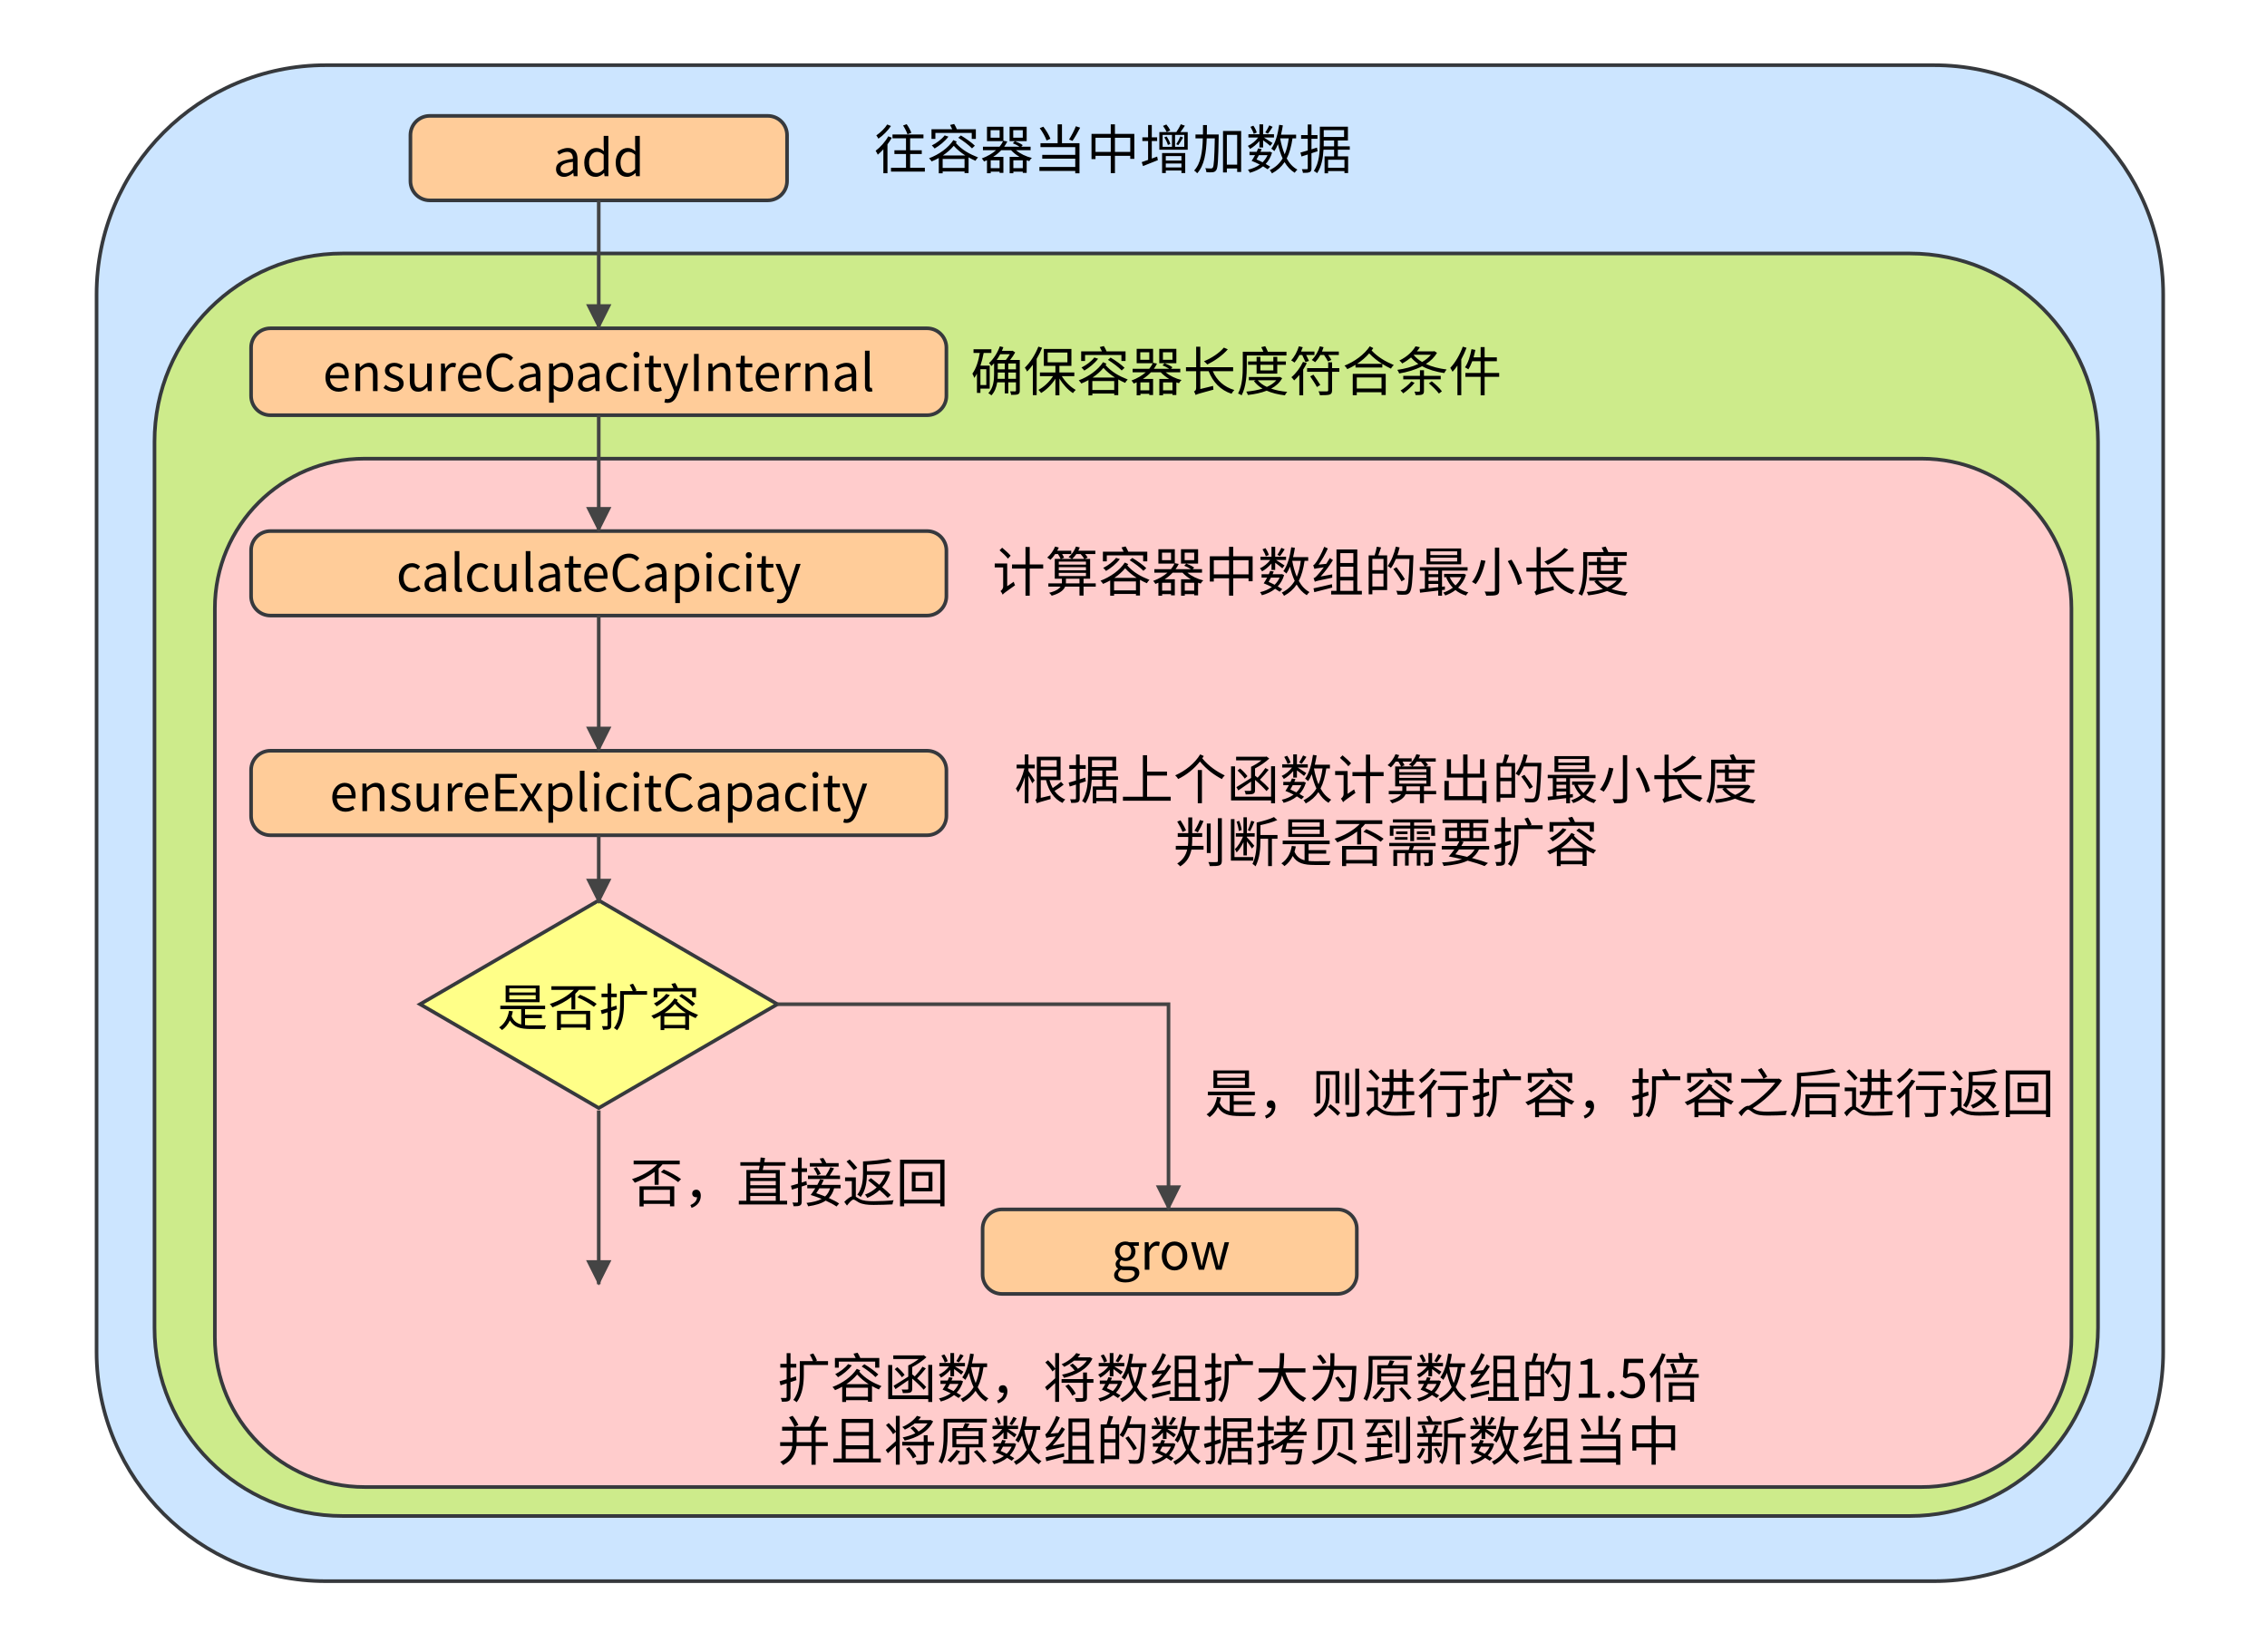
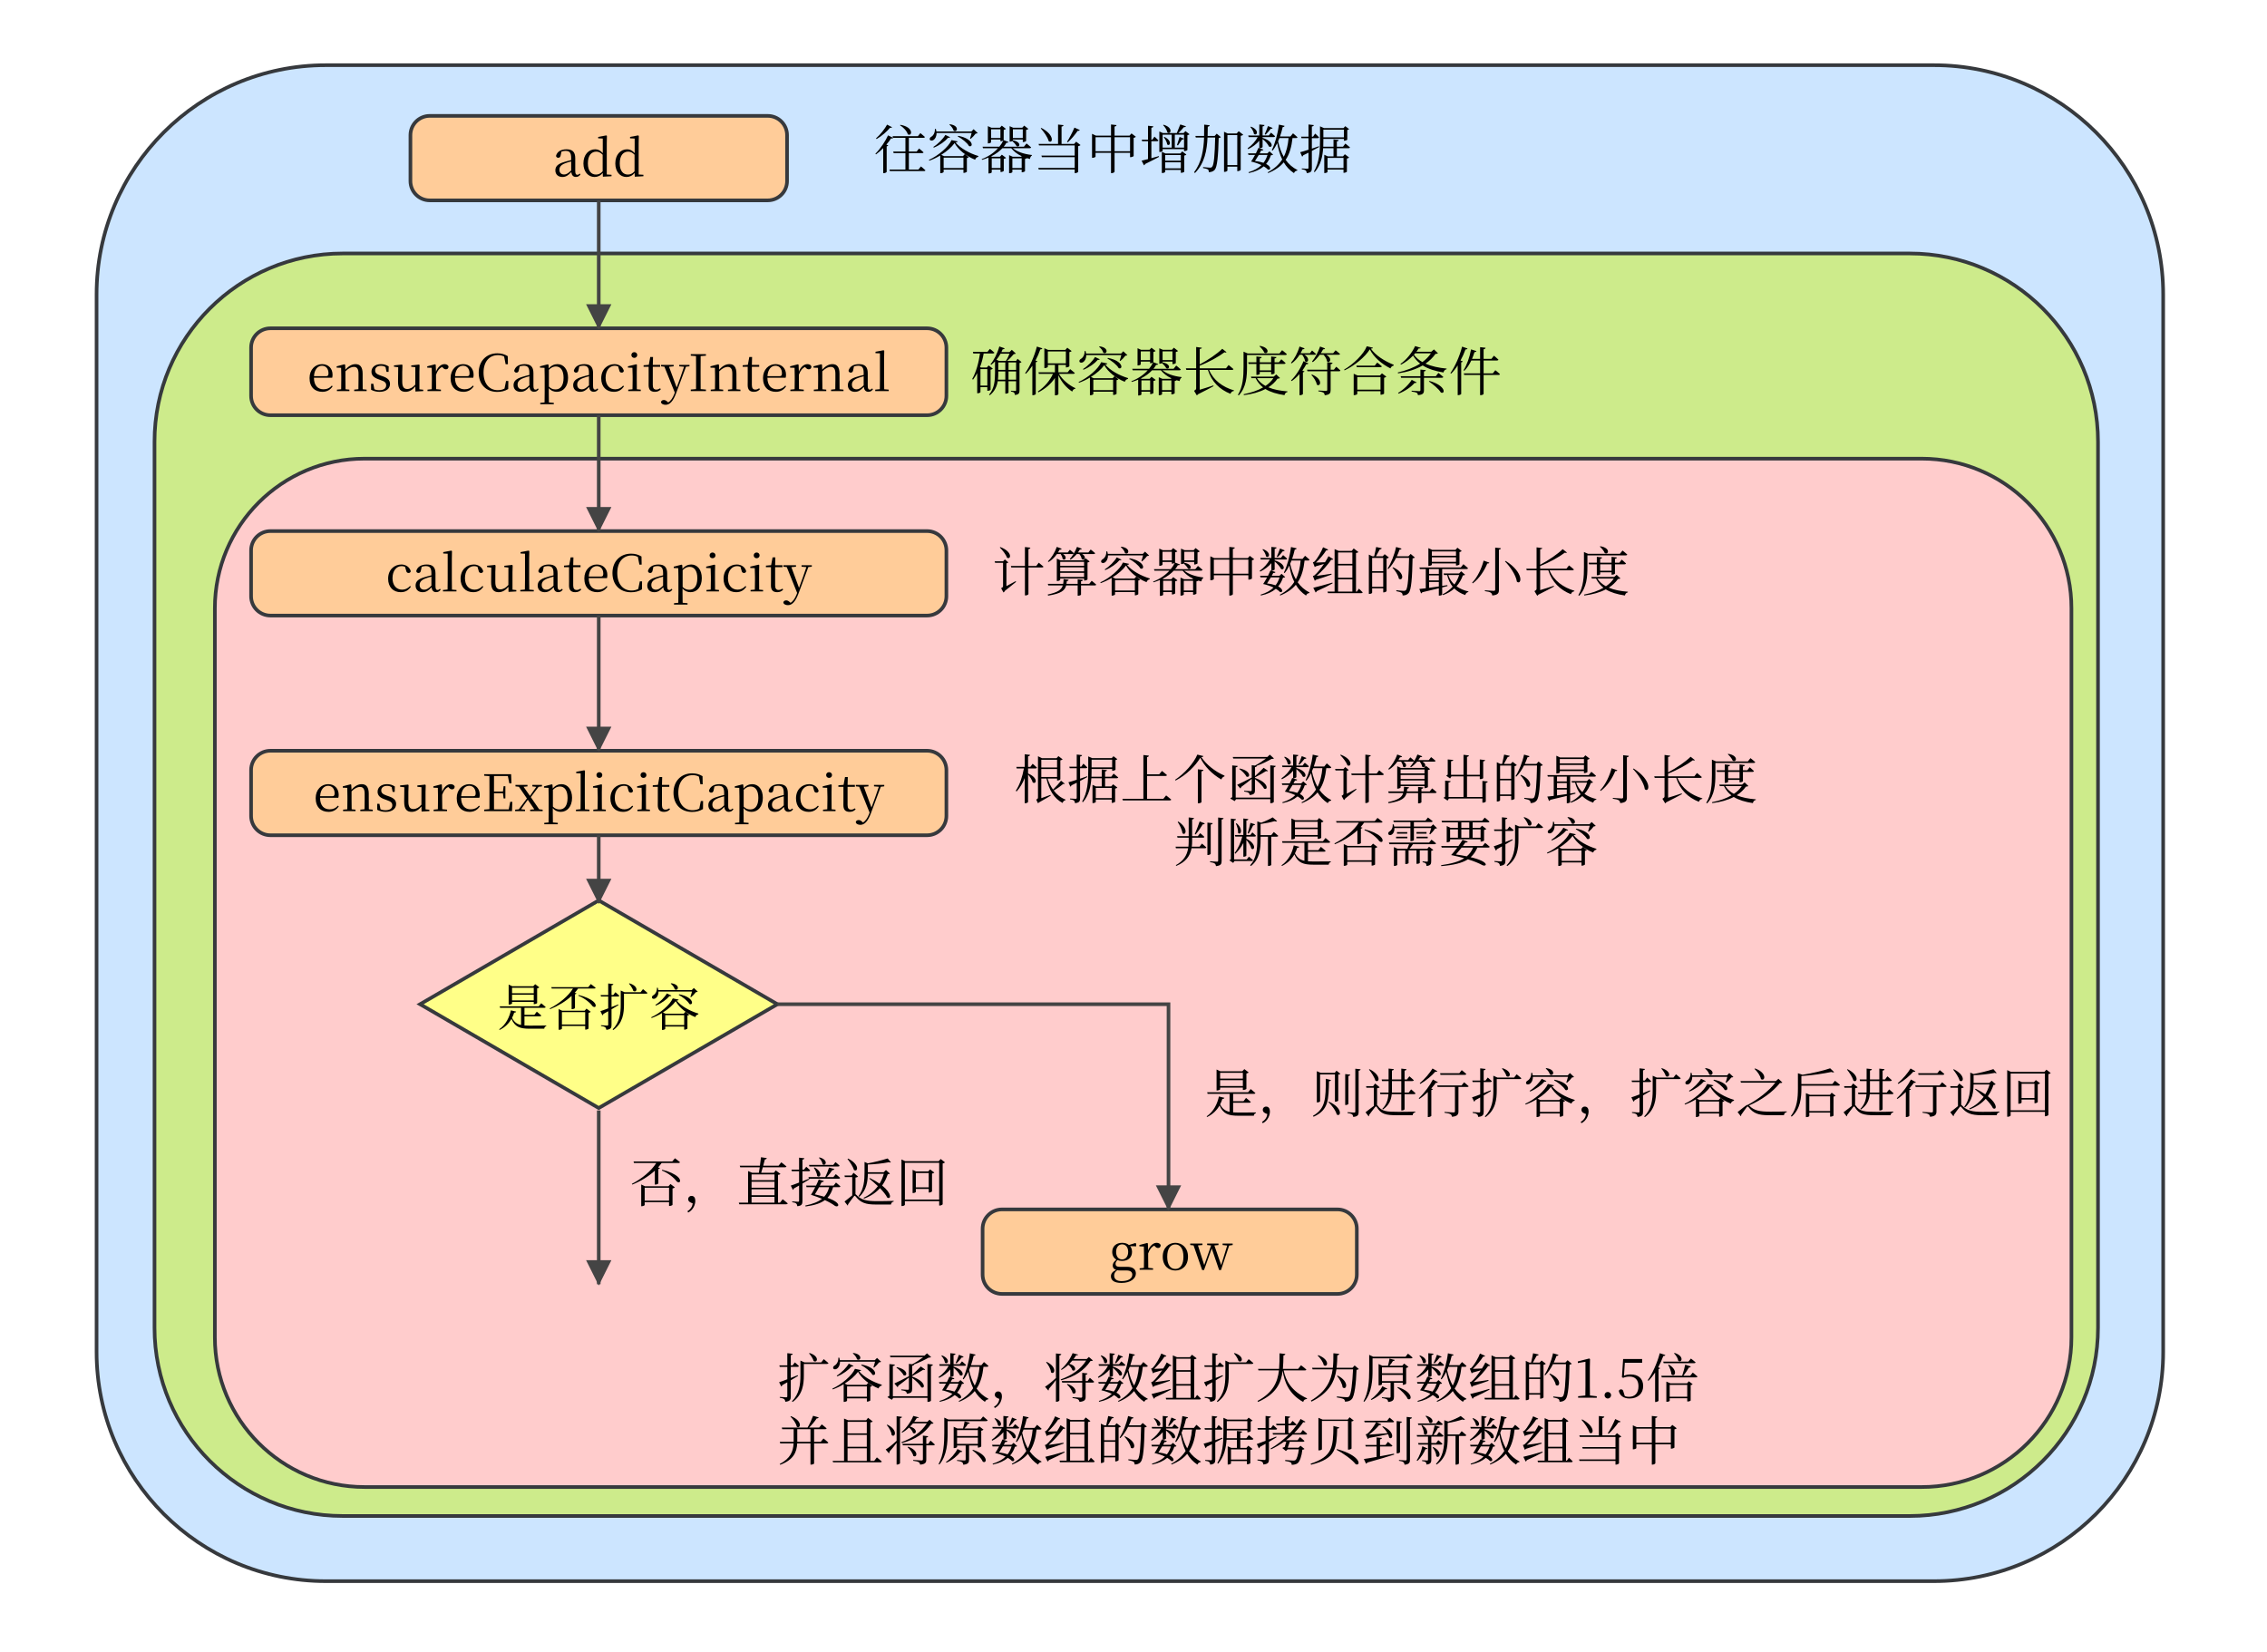
- <svg xmlns="http://www.w3.org/2000/svg" viewBox="0 0 939 684" role="img" aria-label="ArrayList 添加元素的调用流程：add 依次调用 ensureCapacityInternal、calculateCapicity、ensureExplicitCapacity，需要扩容时调用 grow" font-family="Seaford, 'PingFang SC', 'Hiragino Sans GB', 'Noto Sans CJK SC', 'Microsoft YaHei', sans-serif" width="939" height="684">
+ <svg xmlns="http://www.w3.org/2000/svg" viewBox="0 0 939 684" role="img" aria-label="ArrayList 添加元素的调用流程：add 依次调用 ensureCapacityInternal、calculateCapicity、ensureExplicitCapacity，需要扩容时调用 grow" font-family="Seaford, 'Songti SC', STSong, SimSun, 'Noto Serif CJK SC', Palatino, 'Source Serif Pro', serif" width="939" height="684">
  <defs>
    <marker id="arrow-array13" viewBox="0 0 10 10" refX="9.5" refY="5" markerWidth="7" markerHeight="7" orient="auto-start-reverse">
      <path d="M0,0 L10,5 L0,10 z" fill="#444" />
    </marker>
  </defs>
  <rect x="40" y="27" width="856" height="628" rx="95" fill="#cce5ff" stroke="#36393d" stroke-width="1.5" />
  <rect x="64" y="105" width="805" height="523" rx="78" fill="#cdeb8b" stroke="#36393d" stroke-width="1.5" />
  <rect x="89" y="190" width="769" height="426" rx="62" fill="#ffcccc" stroke="#36393d" stroke-width="1.5" />
  <g fill="#ffcc99" stroke="#36393d" stroke-width="1.5">
    <rect x="170" y="48" width="156" height="35" rx="8" />
    <rect x="104" y="136" width="288" height="36" rx="8" />
    <rect x="104" y="220" width="288" height="35" rx="8" />
    <rect x="104" y="311" width="288" height="35" rx="8" />
    <path d="M248 373 L322 416 L248 459 L174 416 Z" fill="#ffff88" />
    <rect x="407" y="501" width="155" height="35" rx="8" />
  </g>
  <g font-size="21" fill="#000" text-anchor="middle">
    <text x="248" y="73">add</text>
    <text x="248" y="162">ensureCapacityInternal</text>
    <text x="248" y="245">calculateCapicity</text>
    <text x="248" y="336">ensureExplicitCapacity</text>
    <text x="248" y="425">是否扩容</text>
    <text x="485" y="526">grow</text>
  </g>
  <g font-size="22" fill="#000">
    <text x="362" y="70">往容器当中增加数据</text>
    <text x="402" y="162">确保容器长度符合条件</text>
    <text x="411" y="245">计算容器中数组的最小长度</text>
    <text x="420" y="331">根据上个函数计算出的最小长度</text>
    <text x="486" y="357">判断是否需要扩容</text>
    <text x="499" y="461">是，则进行扩容，扩容之后进行返回</text>
    <text x="261" y="498">否，直接返回</text>
    <text x="322" y="579">扩容函数，将数组扩大为原数组的1.5倍</text>
    <text x="322" y="605">并且将原数组的数据拷贝到新数组当中</text>
  </g>
  <g fill="none" stroke="#444" stroke-width="1.5">
    <path d="M248 83 V136" marker-end="url(#arrow-array13)" />
    <path d="M248 172 V220" marker-end="url(#arrow-array13)" />
    <path d="M248 255 V311" marker-end="url(#arrow-array13)" />
    <path d="M248 346 V374" marker-end="url(#arrow-array13)" />
    <path d="M248 460 V532" marker-end="url(#arrow-array13)" />
    <path d="M322 416 H484 V501" marker-end="url(#arrow-array13)" />
  </g>
</svg>
